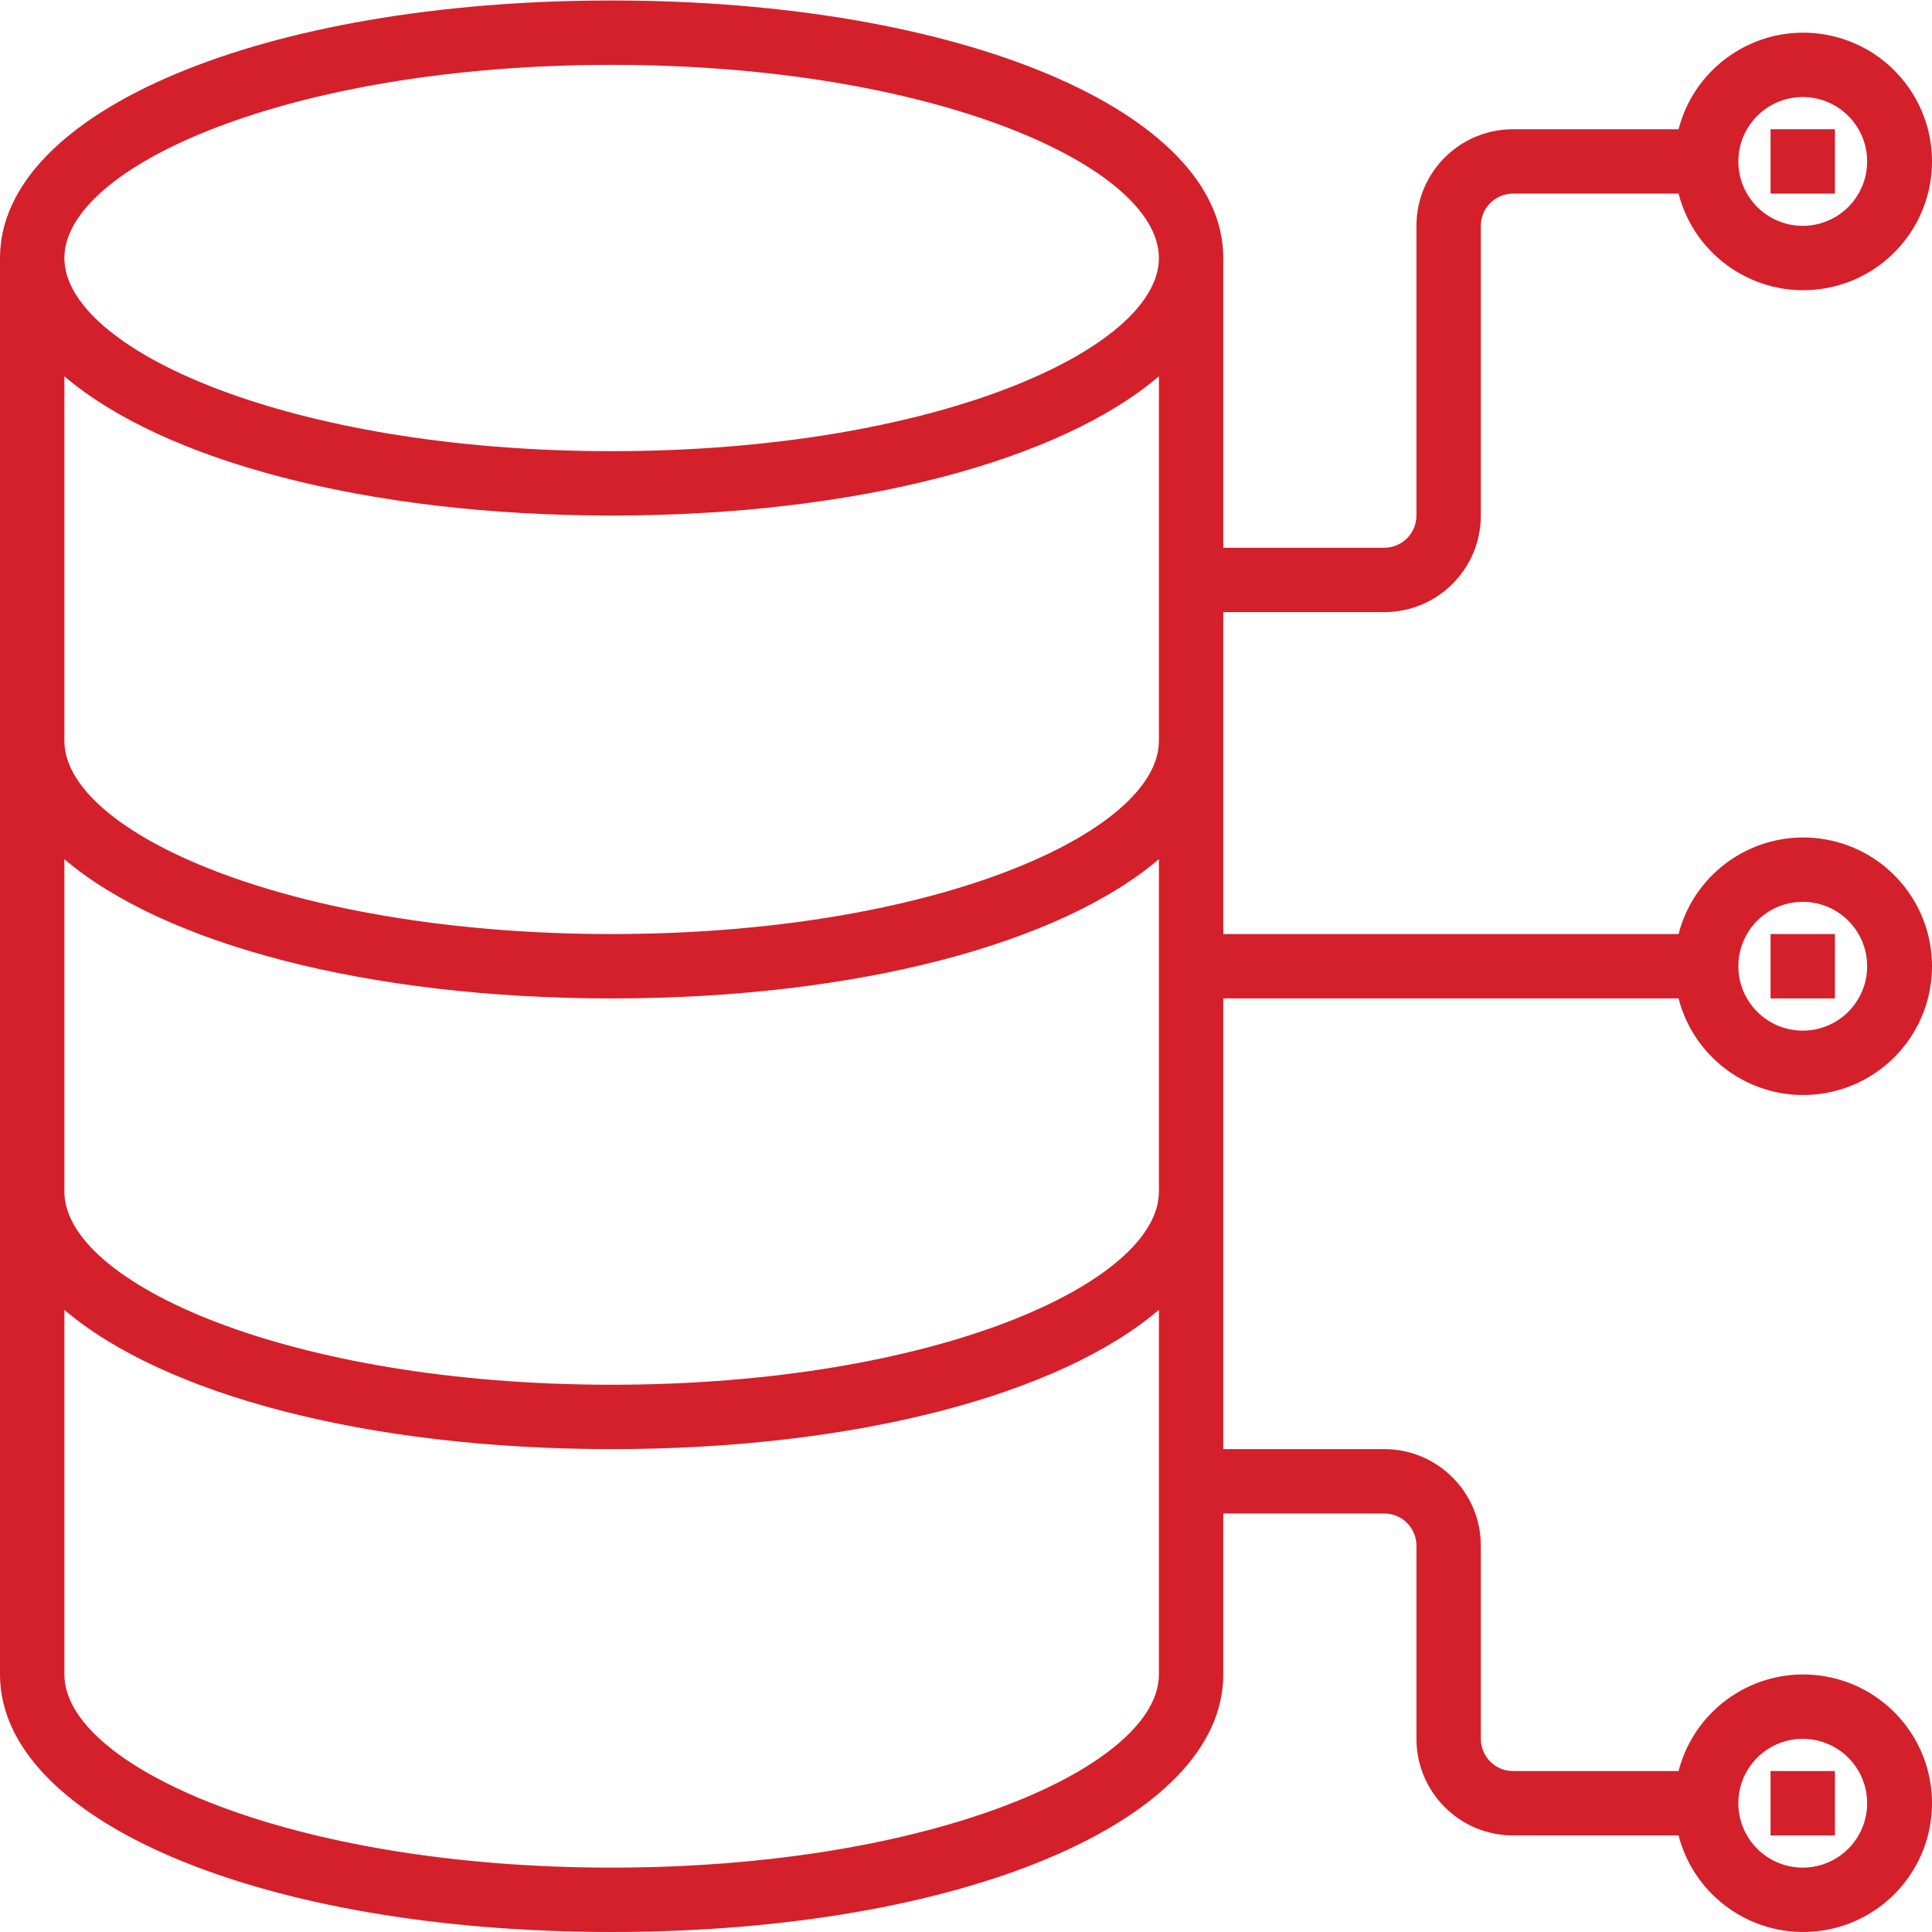
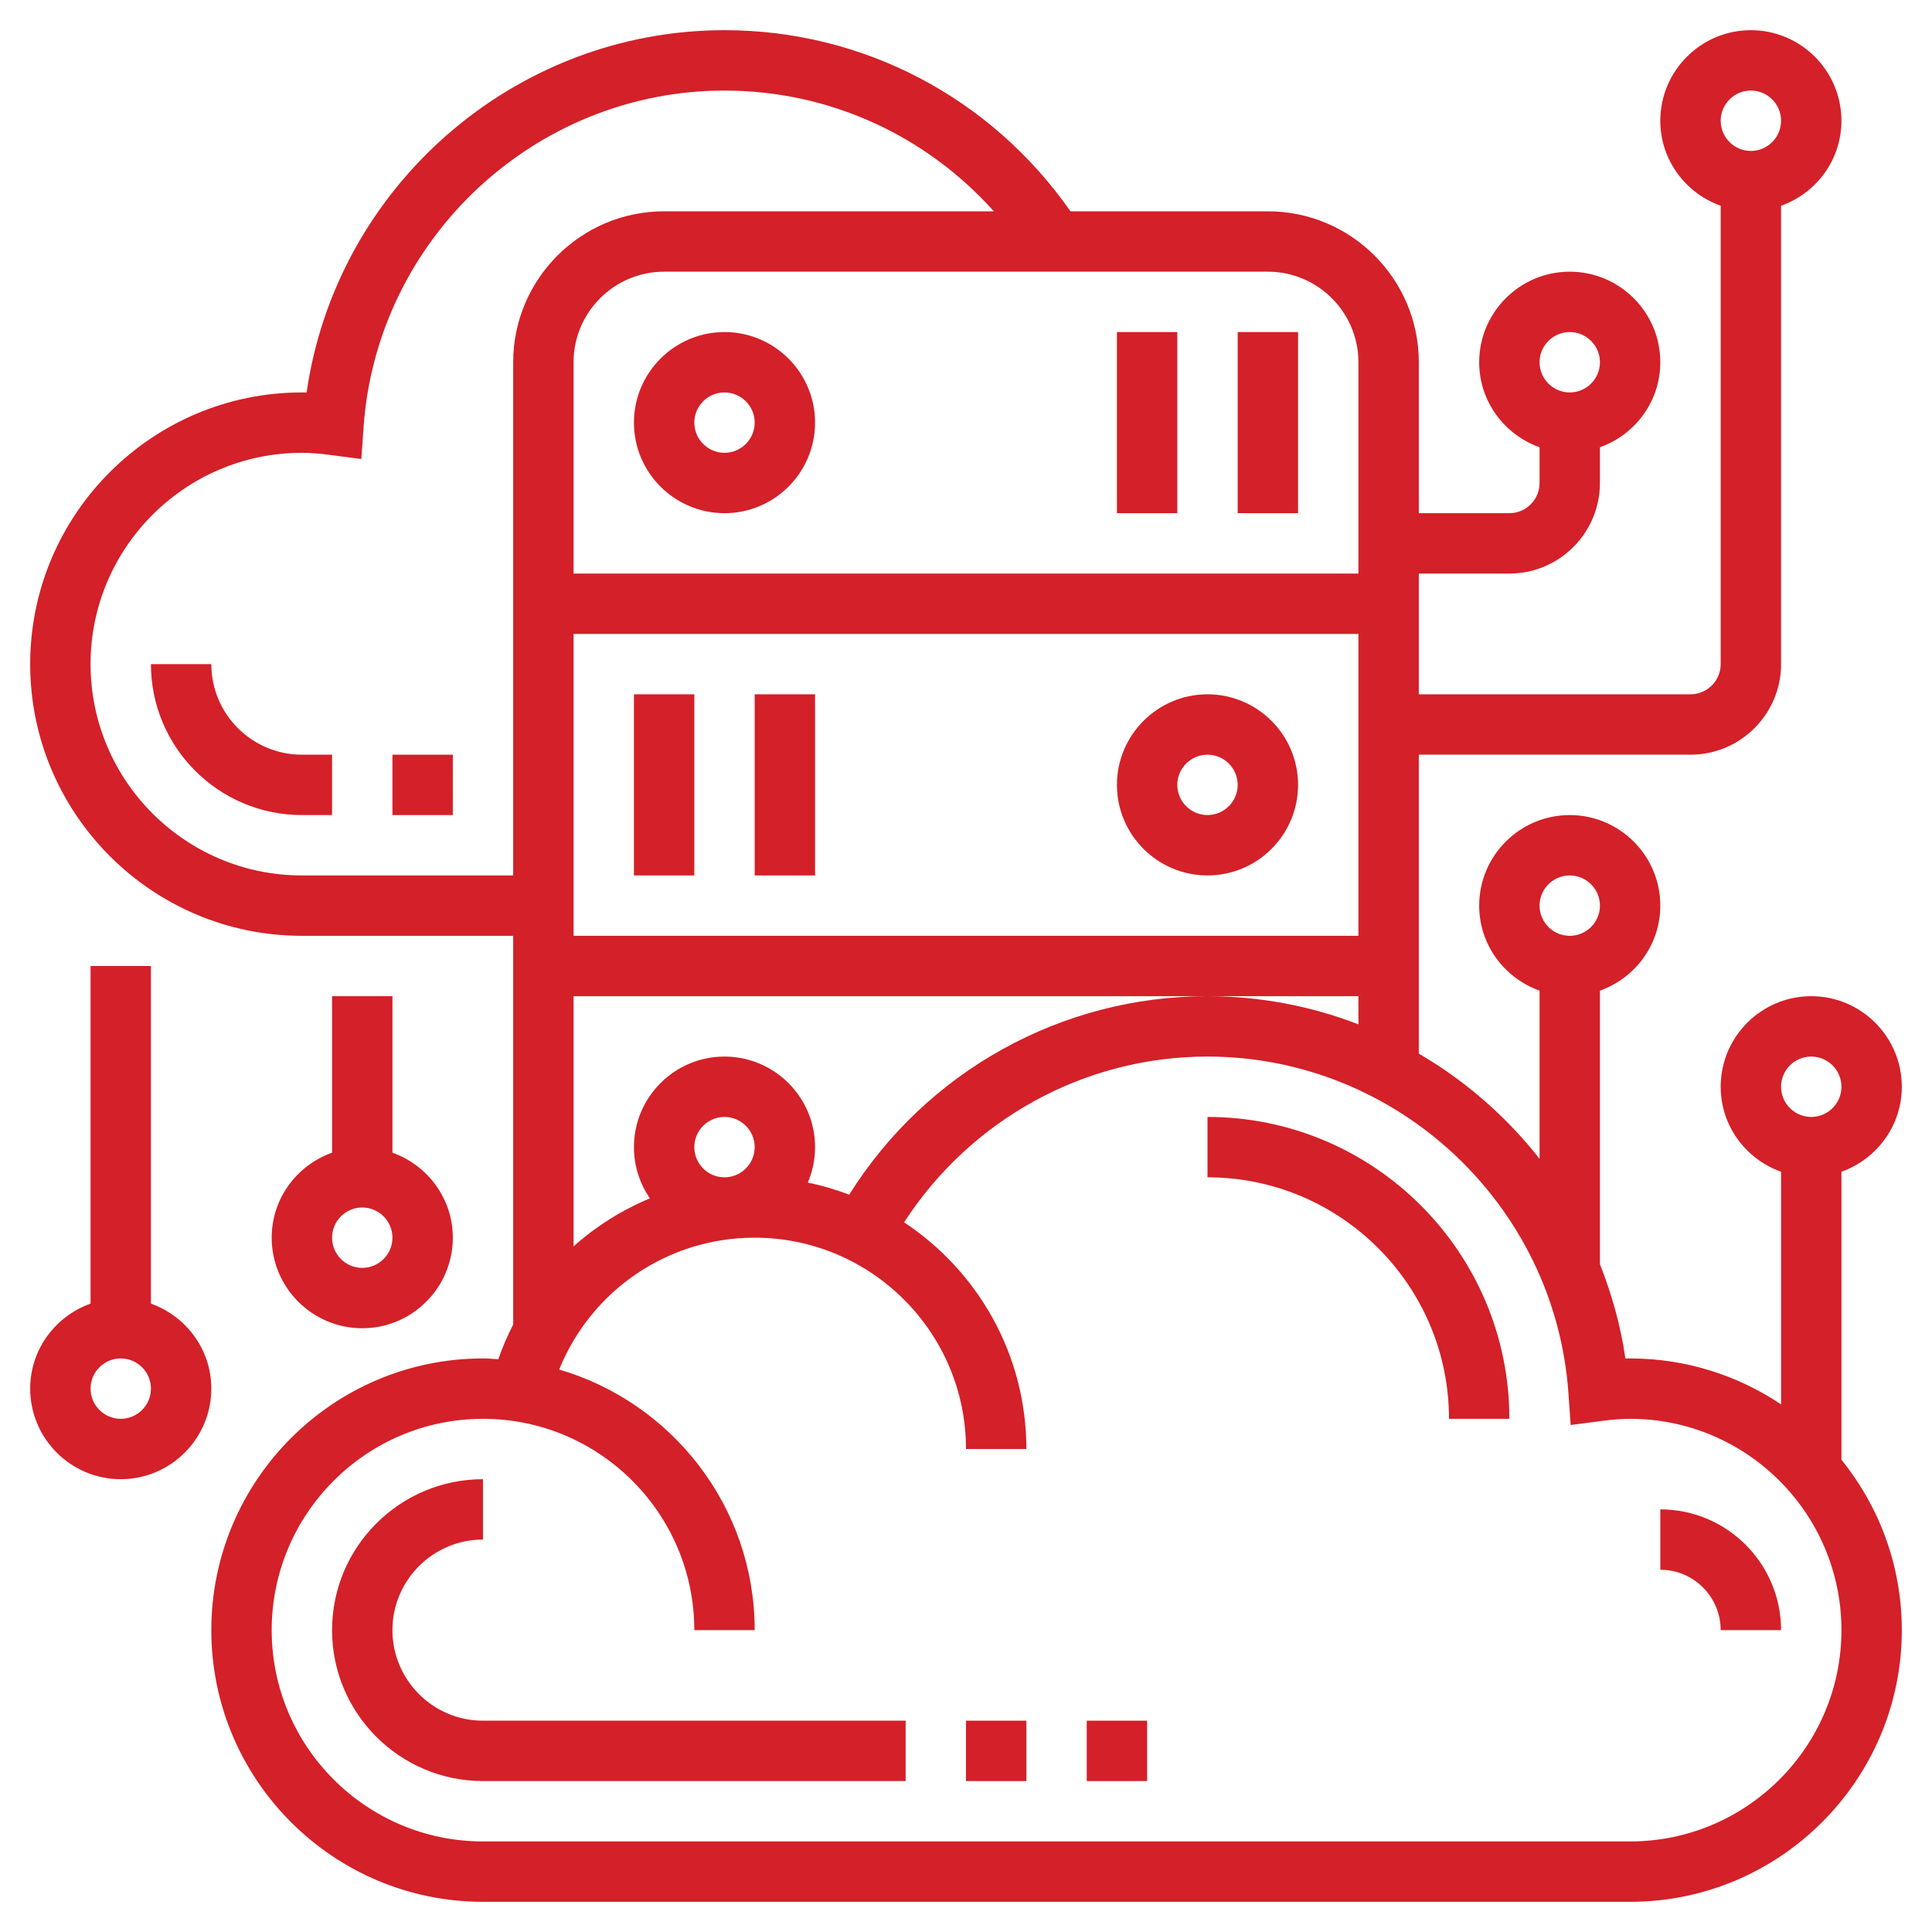
- <svg xmlns="http://www.w3.org/2000/svg" version="1.1" width="512" height="512" x="0" y="0" viewBox="0 0 480.12 480" style="enable-background:new 0 0 512 512" xml:space="preserve" class="">
+ <svg xmlns="http://www.w3.org/2000/svg" version="1.1" width="512" height="512" x="0" y="0" viewBox="0 0 64 64" style="enable-background:new 0 0 512 512" xml:space="preserve" class="">
  <g>
-     <path d="m304 248.059h113.137c4.027 15.605 19.031 25.777 35.016 23.746s27.969-15.629 27.969-31.746c0-16.113-11.984-29.715-27.969-31.742-15.984-2.031-30.988 8.141-35.016 23.742h-113.137v-80h40c13.254 0 24-10.742 24-24v-72c0-4.418 3.582-8 8-8h41.137c4.027 15.605 19.031 25.777 35.016 23.746s27.969-15.629 27.969-31.746c0-16.113-11.984-29.715-27.969-31.742-15.984-2.031-30.988 8.141-35.016 23.742h-41.137c-13.254 0-24 10.746-24 24v72c0 4.418-3.582 8-8 8h-40v-72c0-36.488-65.344-64-152-64s-152 27.512-152 64v352c0 36.488 65.344 64 152 64s152-27.512 152-64v-40h40c4.418 0 8 3.582 8 8v48c0 13.258 10.746 24 24 24h41.137c4.027 15.605 19.031 25.777 35.016 23.746s27.969-15.629 27.969-31.746c0-16.113-11.984-29.715-27.969-31.742-15.984-2.031-30.988 8.141-35.016 23.742h-41.137c-4.418 0-8-3.582-8-8v-48c0-13.254-10.746-24-24-24h-40zm144-24c8.836 0 16 7.164 16 16 0 8.84-7.164 16-16 16s-16-7.16-16-16c0-8.836 7.164-16 16-16zm0-200c8.836 0 16 7.164 16 16 0 8.84-7.164 16-16 16s-16-7.16-16-16c0-8.836 7.164-16 16-16zm0 408c8.836 0 16 7.164 16 16 0 8.84-7.164 16-16 16s-16-7.16-16-16c0-8.836 7.164-16 16-16zm-296-416c80.152 0 136 25.297 136 48 0 22.707-55.848 48-136 48s-136-25.293-136-48c0-22.703 55.848-48 136-48zm-136 77.395c24.457 20.879 74.863 34.605 136 34.605s111.543-13.727 136-34.605v90.605c0 22.707-55.848 48-136 48s-136-25.293-136-48zm136 370.605c-80.152 0-136-25.293-136-48v-90.605c24.457 20.879 74.863 34.605 136 34.605s111.543-13.727 136-34.605v90.605c0 22.707-55.848 48-136 48zm0-120c-80.152 0-136-25.293-136-48v-82.605c24.457 20.879 74.863 34.605 136 34.605s111.543-13.727 136-34.605v82.605c0 22.707-55.848 48-136 48zm0 0" fill="#d4202b" data-original="#000000" style="" class="" />
-     <path d="m440 32.059h16v16h-16zm0 0" fill="#d4202b" data-original="#000000" style="" class="" />
-     <path d="m440 232.059h16v16h-16zm0 0" fill="#d4202b" data-original="#000000" style="" class="" />
-     <path d="m440 440.059h16v16h-16zm0 0" fill="#d4202b" data-original="#000000" style="" class="" />
+     <path d="m21 14c0 1.654 1.346 3 3 3s3-1.346 3-3-1.346-3-3-3-3 1.346-3 3zm3-1c.551 0 1 .449 1 1s-.449 1-1 1-1-.449-1-1 .449-1 1-1z" fill="#d42028" data-original="#000000" style="" class="" />
+     <path d="m41 11h2v6h-2z" fill="#d42028" data-original="#000000" style="" class="" />
+     <path d="m37 11h2v6h-2z" fill="#d42028" data-original="#000000" style="" class="" />
+     <path d="m40 23c-1.654 0-3 1.346-3 3s1.346 3 3 3 3-1.346 3-3-1.346-3-3-3zm0 4c-.551 0-1-.449-1-1s.449-1 1-1 1 .449 1 1-.449 1-1 1z" fill="#d42028" data-original="#000000" style="" class="" />
+     <path d="m21 23h2v6h-2z" fill="#d42028" data-original="#000000" style="" class="" />
+     <path d="m25 23h2v6h-2z" fill="#d42028" data-original="#000000" style="" class="" />
+     <path d="m5 43.184v-11.184h-2v11.184c-1.161.414-2 1.514-2 2.816 0 1.654 1.346 3 3 3s3-1.346 3-3c0-1.302-.839-2.402-2-2.816zm-1 3.816c-.551 0-1-.449-1-1s.449-1 1-1 1 .449 1 1-.449 1-1 1z" fill="#d42028" data-original="#000000" style="" class="" />
+     <path d="m11 33v5.184c-1.161.414-2 1.514-2 2.816 0 1.654 1.346 3 3 3s3-1.346 3-3c0-1.302-.839-2.402-2-2.816v-5.184zm1 9c-.551 0-1-.449-1-1s.449-1 1-1 1 .449 1 1-.449 1-1 1z" fill="#d42028" data-original="#000000" style="" class="" />
+     <path d="m61 38.816c1.161-.414 2-1.514 2-2.816 0-1.654-1.346-3-3-3s-3 1.346-3 3c0 1.302.839 2.402 2 2.816v7.706c-1.431-.96-3.151-1.522-5-1.522-.052 0-.104 0-.157.001-.156-1.089-.451-2.13-.843-3.121v-9.064c1.161-.414 2-1.514 2-2.816 0-1.654-1.346-3-3-3s-3 1.346-3 3c0 1.302.839 2.402 2 2.816v5.571c-1.1-1.401-2.458-2.586-4-3.485v-9.902h9c1.654 0 3-1.346 3-3v-15.184c1.161-.414 2-1.514 2-2.816 0-1.654-1.346-3-3-3s-3 1.346-3 3c0 1.302.839 2.402 2 2.816v15.184c0 .551-.449 1-1 1h-9v-4h3c1.654 0 3-1.346 3-3v-1.184c1.161-.414 2-1.514 2-2.816 0-1.654-1.346-3-3-3s-3 1.346-3 3c0 1.302.839 2.402 2 2.816v1.184c0 .551-.449 1-1 1h-3v-5c0-2.757-2.243-5-5-5h-6.539c-2.624-3.757-6.856-6-11.461-6-6.97 0-12.866 5.195-13.843 12.001-.053-.001-.105-.001-.157-.001-4.962 0-9 4.038-9 9s4.038 9 9 9h7v12.877c-.189.368-.355.751-.494 1.149-.168-.01-.335-.026-.506-.026-4.962 0-9 4.038-9 9s4.038 9 9 9h38c4.962 0 9-4.038 9-9 0-2.136-.752-4.099-2-5.644zm-9-9.816c.551 0 1 .449 1 1s-.449 1-1 1-1-.449-1-1 .449-1 1-1zm6-26c.551 0 1 .449 1 1s-.449 1-1 1-1-.449-1-1 .449-1 1-1zm-6 8c.551 0 1 .449 1 1s-.449 1-1 1-1-.449-1-1 .449-1 1-1zm8 24c.551 0 1 .449 1 1s-.449 1-1 1-1-.449-1-1 .449-1 1-1zm-20-2c-4.846 0-9.315 2.499-11.868 6.574-.444-.165-.9-.304-1.373-.398.155-.362.241-.759.241-1.176 0-1.654-1.346-3-3-3s-3 1.346-3 3c0 .63.197 1.214.53 1.697-.93.387-1.785.925-2.53 1.591v-8.288h21 5v.933c-1.558-.602-3.245-.933-5-.933zm-17 5c0-.551.449-1 1-1s1 .449 1 1-.449 1-1 1-1-.449-1-1zm-4-17h26v10h-26zm26-9v7h-26v-7c0-1.654 1.346-3 3-3h20c1.654 0 3 1.346 3 3zm-35 17c-3.86 0-7-3.14-7-7s3.14-7 7-7c.272 0 .563.021.917.068l1.052.137.075-1.059c.441-6.25 5.692-11.146 11.956-11.146 3.455 0 6.664 1.476 8.922 4h-10.922c-2.757 0-5 2.243-5 5v17zm44 32h-38c-3.86 0-7-3.14-7-7s3.14-7 7-7 7 3.14 7 7h2c0-4.086-2.74-7.539-6.476-8.633 1.056-2.611 3.584-4.367 6.476-4.367 3.86 0 7 3.14 7 7h2c0-3.135-1.613-5.897-4.051-7.509 2.204-3.398 5.961-5.491 10.051-5.491 6.264 0 11.515 4.896 11.956 11.146l.075 1.059 1.052-.137c.354-.047.645-.068.917-.068 3.86 0 7 3.14 7 7s-3.14 7-7 7z" fill="#d42028" data-original="#000000" style="" class="" />
+     <path d="m40 37v2c4.411 0 8 3.589 8 8h2c0-5.514-4.486-10-10-10z" fill="#d42028" data-original="#000000" style="" class="" />
+     <path d="m13 54c0-1.654 1.346-3 3-3v-2c-2.757 0-5 2.243-5 5s2.243 5 5 5h14v-2h-14c-1.654 0-3-1.346-3-3z" fill="#d42028" data-original="#000000" style="" class="" />
+     <path d="m32 57h2v2h-2z" fill="#d42028" data-original="#000000" style="" class="" />
+     <path d="m36 57h2v2h-2z" fill="#d42028" data-original="#000000" style="" class="" />
+     <path d="m55 50v2c1.103 0 2 .897 2 2h2c0-2.206-1.794-4-4-4z" fill="#d42028" data-original="#000000" style="" class="" />
+     <path d="m7 22h-2c0 2.757 2.243 5 5 5h1v-2h-1c-1.654 0-3-1.346-3-3z" fill="#d42028" data-original="#000000" style="" class="" />
+     <path d="m13 25h2v2h-2z" fill="#d42028" data-original="#000000" style="" class="" />
  </g>
</svg>
